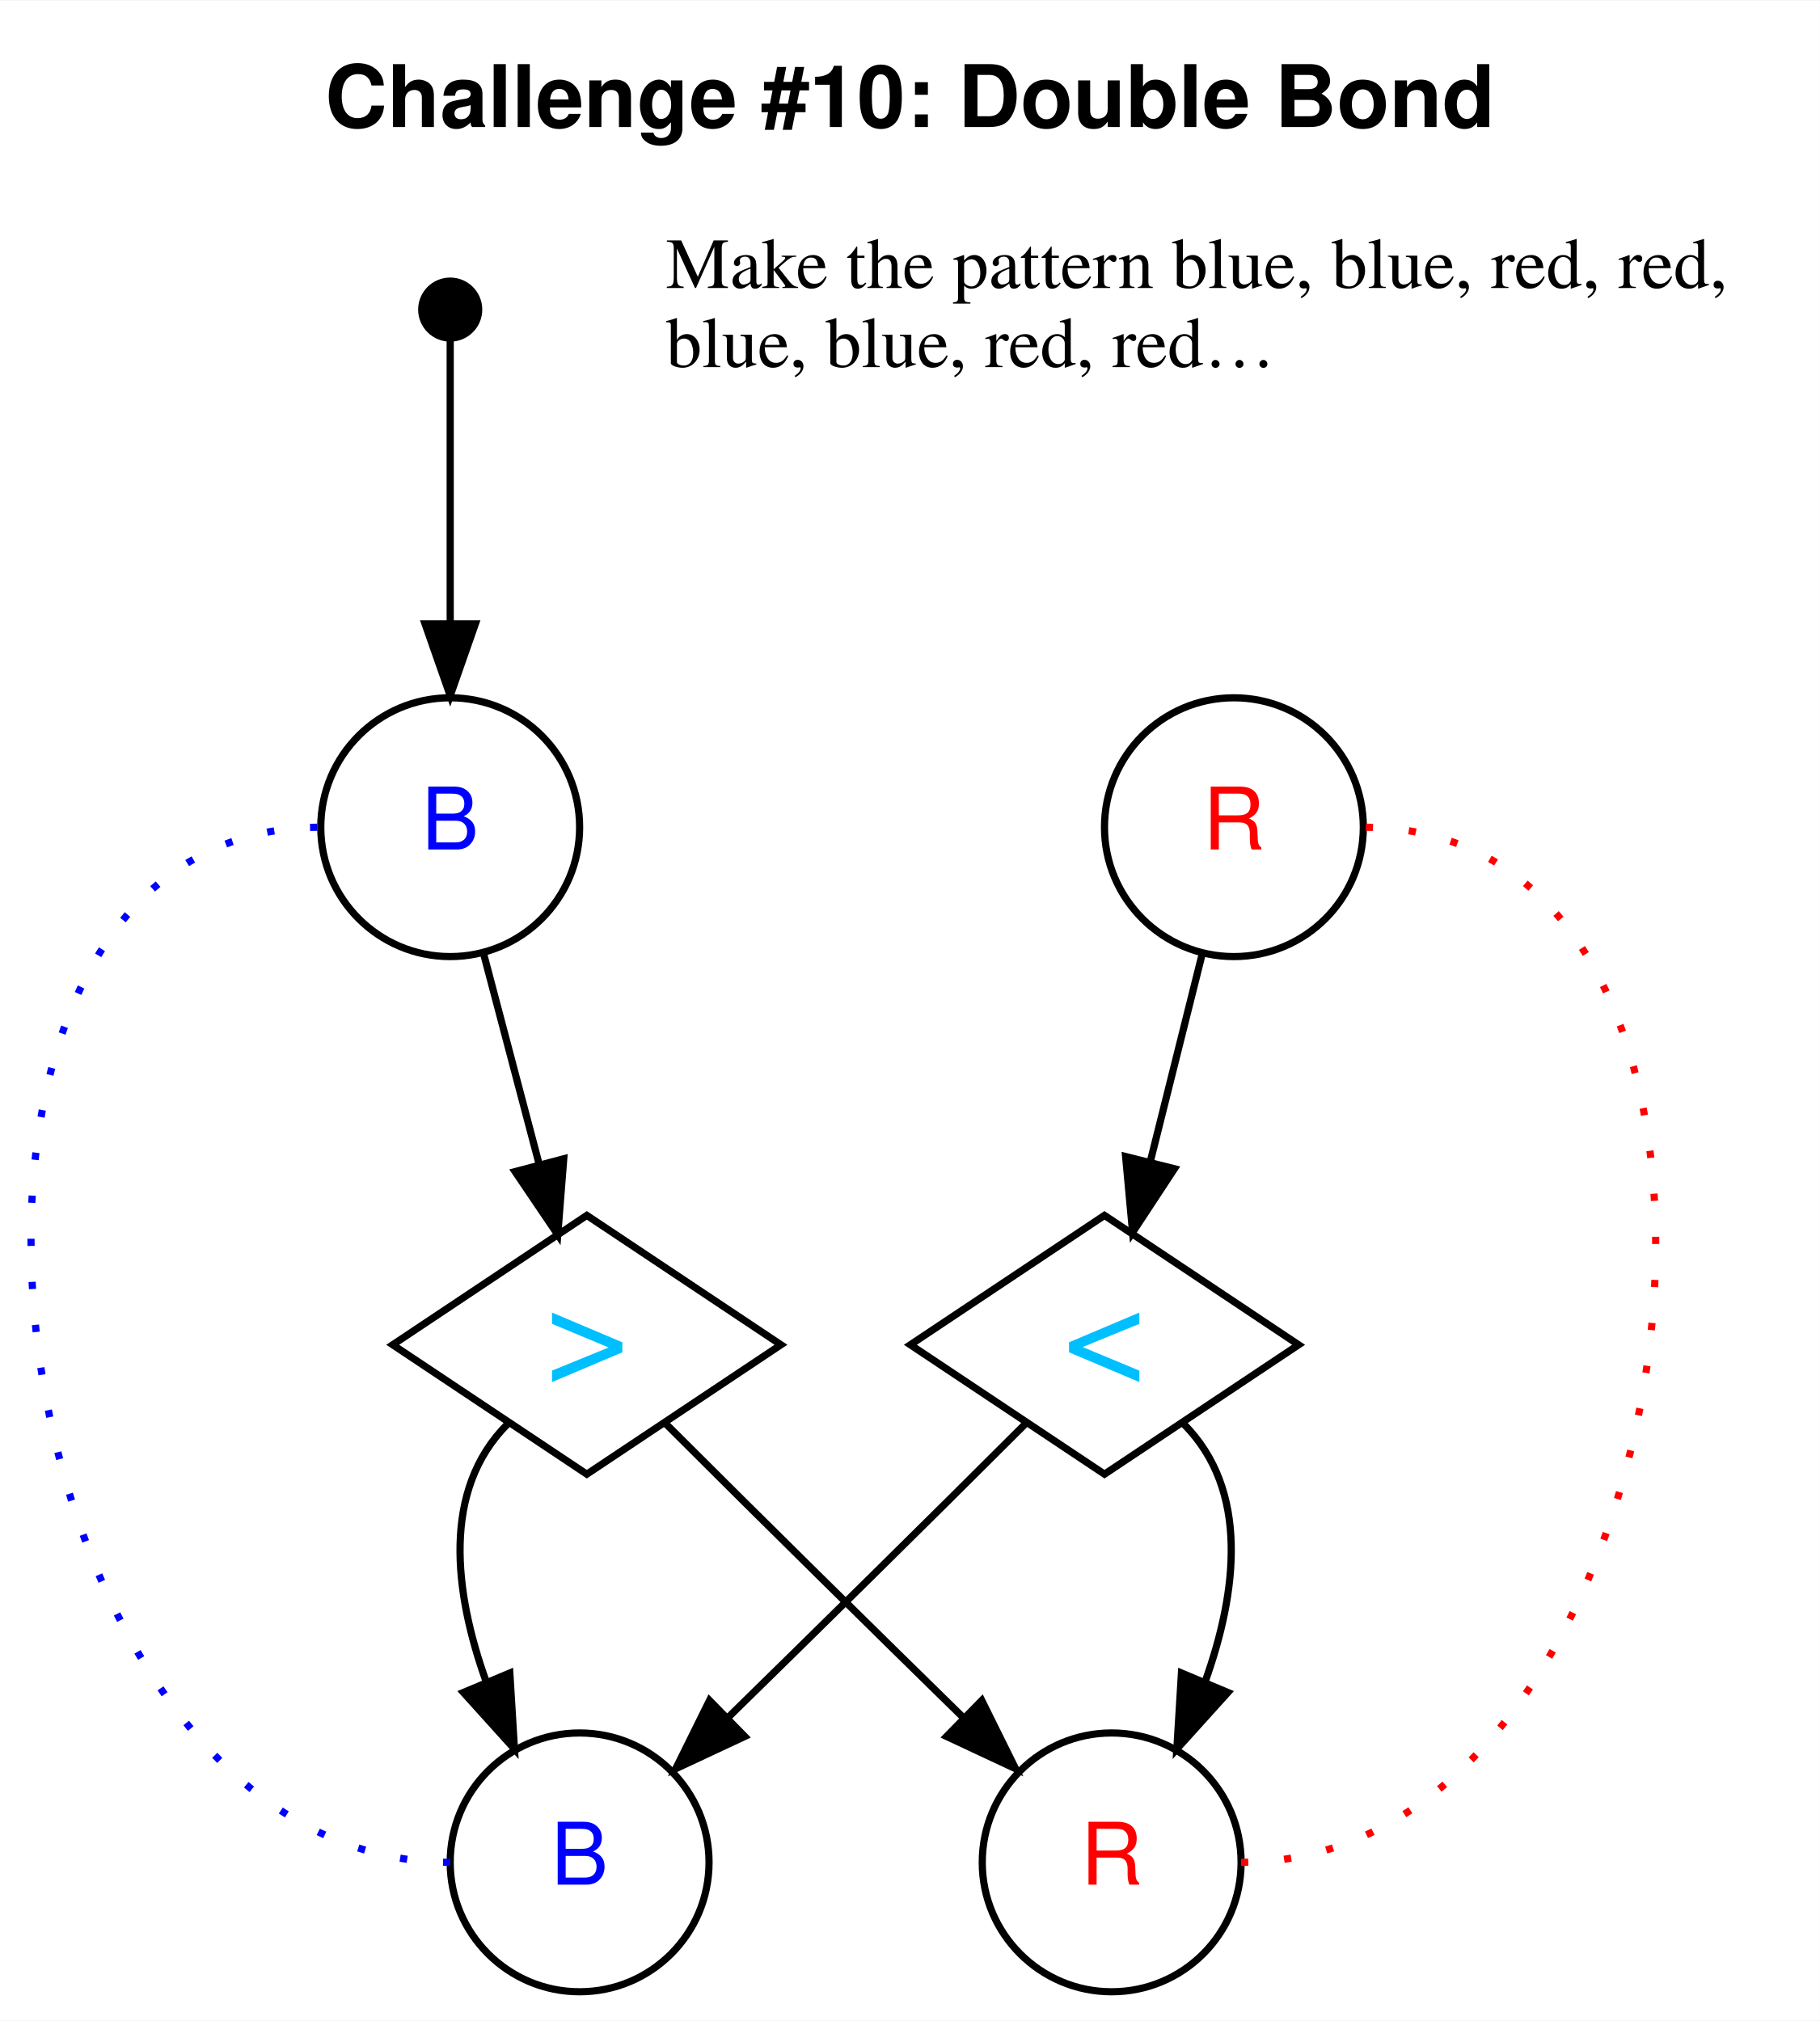
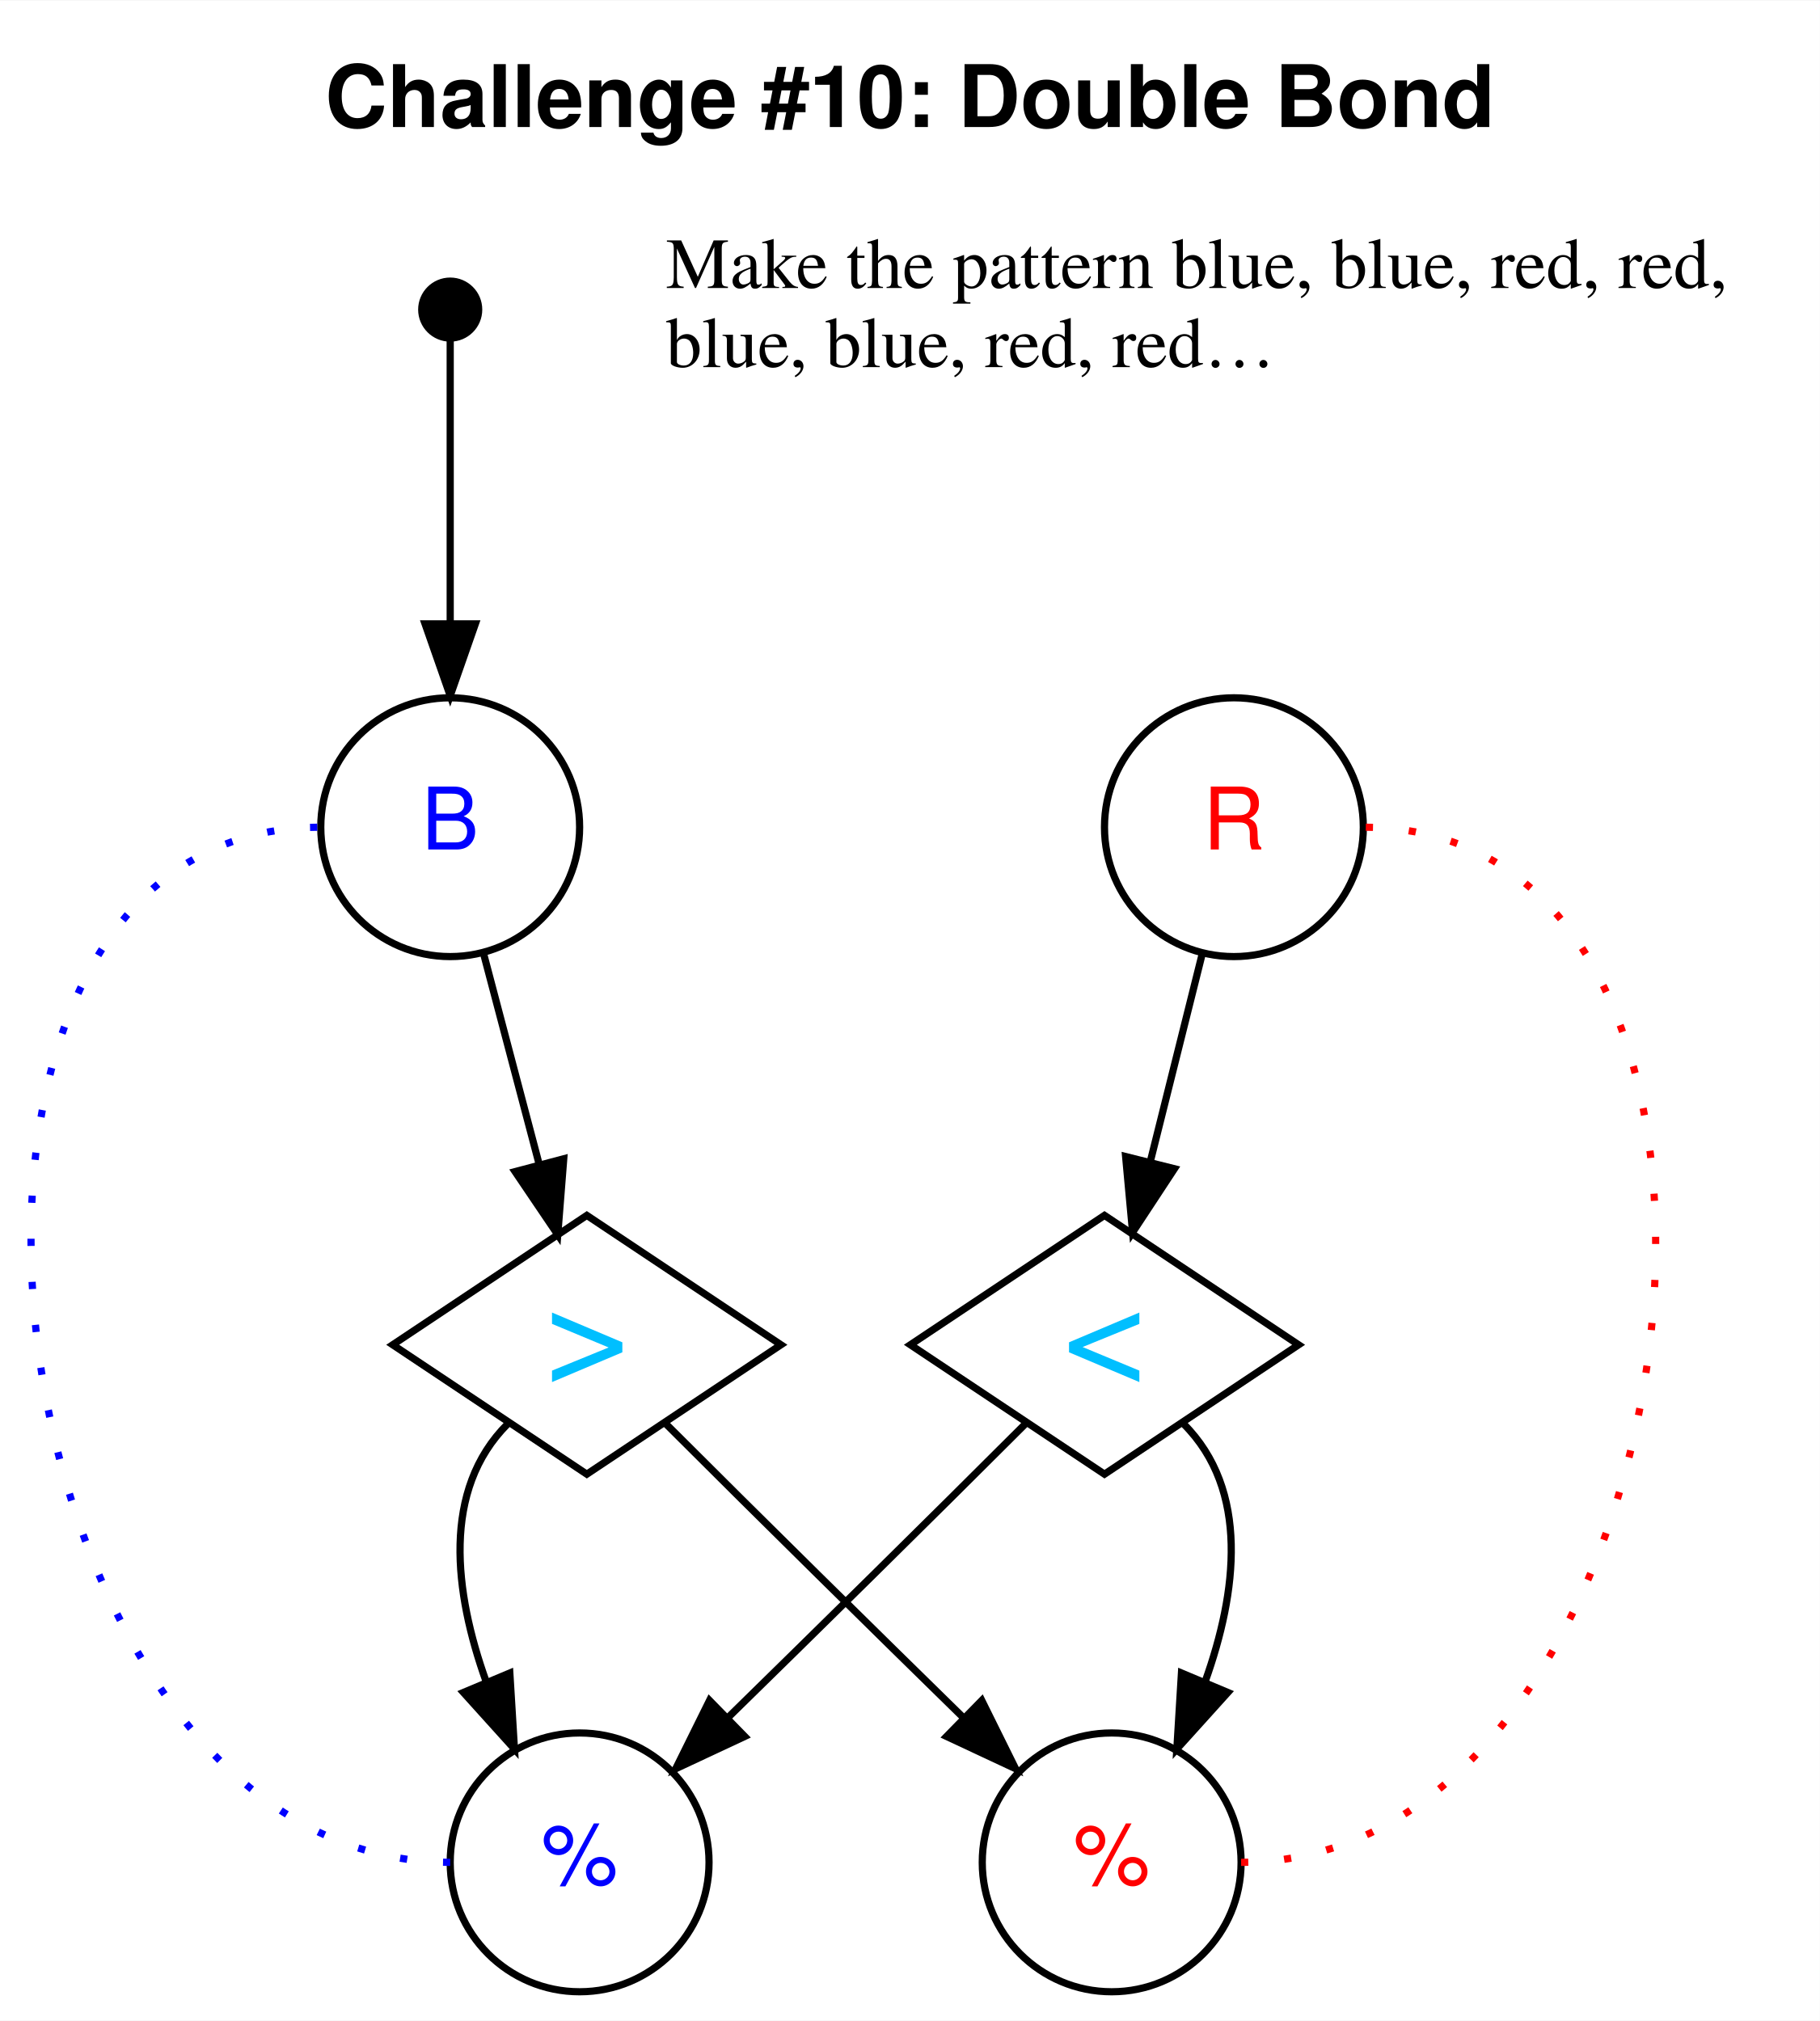
<svg xmlns="http://www.w3.org/2000/svg" width="253pt" height="281pt" viewBox="0.00 0.00 253.12 281.00">
  <g id="graph0" class="graph" transform="scale(1 1) rotate(0) translate(4 277)">
    <polygon fill="#ffffff" stroke="transparent" points="-4,4 -4,-277 249.116,-277 249.116,4 -4,4" />
    <text text-anchor="middle" x="122.558" y="-259.4" font-family="Helvetica,sans-Serif" font-weight="bold" font-size="12.00" fill="#000000">Challenge #10: Double Bond</text>
    <g id="node1" class="node">
      <ellipse fill="#000000" stroke="#000000" cx="58.616" cy="-234" rx="3.96" ry="3.96" />
    </g>
    <g id="node2" class="node">
      <ellipse fill="none" stroke="#000000" cx="58.616" cy="-162" rx="18" ry="18" />
      <text text-anchor="middle" x="58.616" y="-158.9" font-family="Helvetica,sans-Serif" font-size="12.00" fill="#0000ff">B</text>
    </g>
    <g id="edge1" class="edge">
      <path fill="none" stroke="#000000" d="M58.616,-229.712C58.616,-222.062 58.616,-205.472 58.616,-190.629" />
      <polygon fill="#000000" stroke="#000000" points="62.116,-190.282 58.616,-180.282 55.116,-190.282 62.116,-190.282" />
    </g>
    <g id="node7" class="node">
      <polygon fill="none" stroke="#000000" points="77.616,-108 50.616,-90 77.616,-72 104.616,-90 77.616,-108" />
      <text text-anchor="middle" x="77.616" y="-85" font-family="Helvetica,sans-Serif" font-size="20.00" fill="#00bfff">&gt;</text>
    </g>
    <g id="edge2" class="edge">
      <path fill="none" stroke="#000000" d="M63.215,-144.571C65.538,-135.768 68.399,-124.927 70.957,-115.232" />
      <polygon fill="#000000" stroke="#000000" points="74.407,-115.876 73.575,-105.313 67.639,-114.089 74.407,-115.876" />
    </g>
    <g id="node3" class="node">
      <ellipse fill="none" stroke="#000000" cx="76.616" cy="-18" rx="18" ry="18" />
-       <text text-anchor="middle" x="76.616" y="-14.9" font-family="Helvetica,sans-Serif" font-size="12.00" fill="#0000ff">B</text>
+       <text text-anchor="middle" x="76.616" y="-14.9" font-family="Helvetica,sans-Serif" font-size="12.00" fill="#0000ff">%</text>
    </g>
    <g id="edge8" class="edge">
      <path fill="none" stroke="#0000ff" stroke-dasharray="1,5" d="M58.616,-18C-5.882,-18 -23.882,-162 40.616,-162" />
    </g>
    <g id="node5" class="node">
      <ellipse fill="none" stroke="#000000" cx="150.616" cy="-18" rx="18" ry="18" />
-       <text text-anchor="middle" x="150.616" y="-14.9" font-family="Helvetica,sans-Serif" font-size="12.00" fill="#ff0000">R</text>
+       <text text-anchor="middle" x="150.616" y="-14.9" font-family="Helvetica,sans-Serif" font-size="12.00" fill="#ff0000">%</text>
    </g>
    <g id="node4" class="node">
      <ellipse fill="none" stroke="#000000" cx="167.616" cy="-162" rx="18" ry="18" />
      <text text-anchor="middle" x="167.616" y="-158.9" font-family="Helvetica,sans-Serif" font-size="12.00" fill="#ff0000">R</text>
    </g>
    <g id="node8" class="node">
      <polygon fill="none" stroke="#000000" points="149.616,-108 122.616,-90 149.616,-72 176.616,-90 149.616,-108" />
      <text text-anchor="middle" x="149.616" y="-85" font-family="Helvetica,sans-Serif" font-size="20.00" fill="#00bfff">&lt;</text>
    </g>
    <g id="edge3" class="edge">
      <path fill="none" stroke="#000000" d="M163.166,-144.202C160.995,-135.517 158.344,-124.914 155.965,-115.396" />
      <polygon fill="#000000" stroke="#000000" points="159.346,-114.489 153.525,-105.637 152.555,-116.187 159.346,-114.489" />
    </g>
    <g id="edge9" class="edge">
      <path fill="none" stroke="#ff0000" stroke-dasharray="1,5" d="M168.616,-18C233.06,-18 250.06,-162 185.616,-162" />
    </g>
    <g id="node6" class="node">
      <text text-anchor="start" x="88.616" y="-237" font-family="Times" font-size="10.00" fill="#000000">Make the pattern blue, blue, red, red,</text>
      <text text-anchor="start" x="88.616" y="-226" font-family="Times" font-size="10.00" fill="#000000">blue, blue, red, red…</text>
    </g>
    <g id="edge4" class="edge">
      <path fill="none" stroke="#000000" d="M66.616,-79C57.395,-69.779 59.181,-55.568 63.602,-43.181" />
      <polygon fill="#000000" stroke="#000000" points="66.909,-44.344 67.553,-33.769 60.455,-41.635 66.909,-44.344" />
    </g>
    <g id="edge5" class="edge">
      <path fill="none" stroke="#000000" d="M88.616,-79C102.279,-65.336 117.775,-50.09 129.857,-38.258" />
      <polygon fill="#000000" stroke="#000000" points="132.549,-40.522 137.25,-31.027 127.654,-35.517 132.549,-40.522" />
    </g>
    <g id="edge6" class="edge">
      <path fill="none" stroke="#000000" d="M138.616,-79C124.952,-65.336 109.456,-50.09 97.374,-38.258" />
      <polygon fill="#000000" stroke="#000000" points="99.577,-35.517 89.981,-31.027 94.683,-40.522 99.577,-35.517" />
    </g>
    <g id="edge7" class="edge">
      <path fill="none" stroke="#000000" d="M160.616,-79C169.837,-69.779 168.051,-55.568 163.63,-43.181" />
      <polygon fill="#000000" stroke="#000000" points="166.777,-41.635 159.679,-33.769 160.322,-44.344 166.777,-41.635" />
    </g>
  </g>
</svg>
